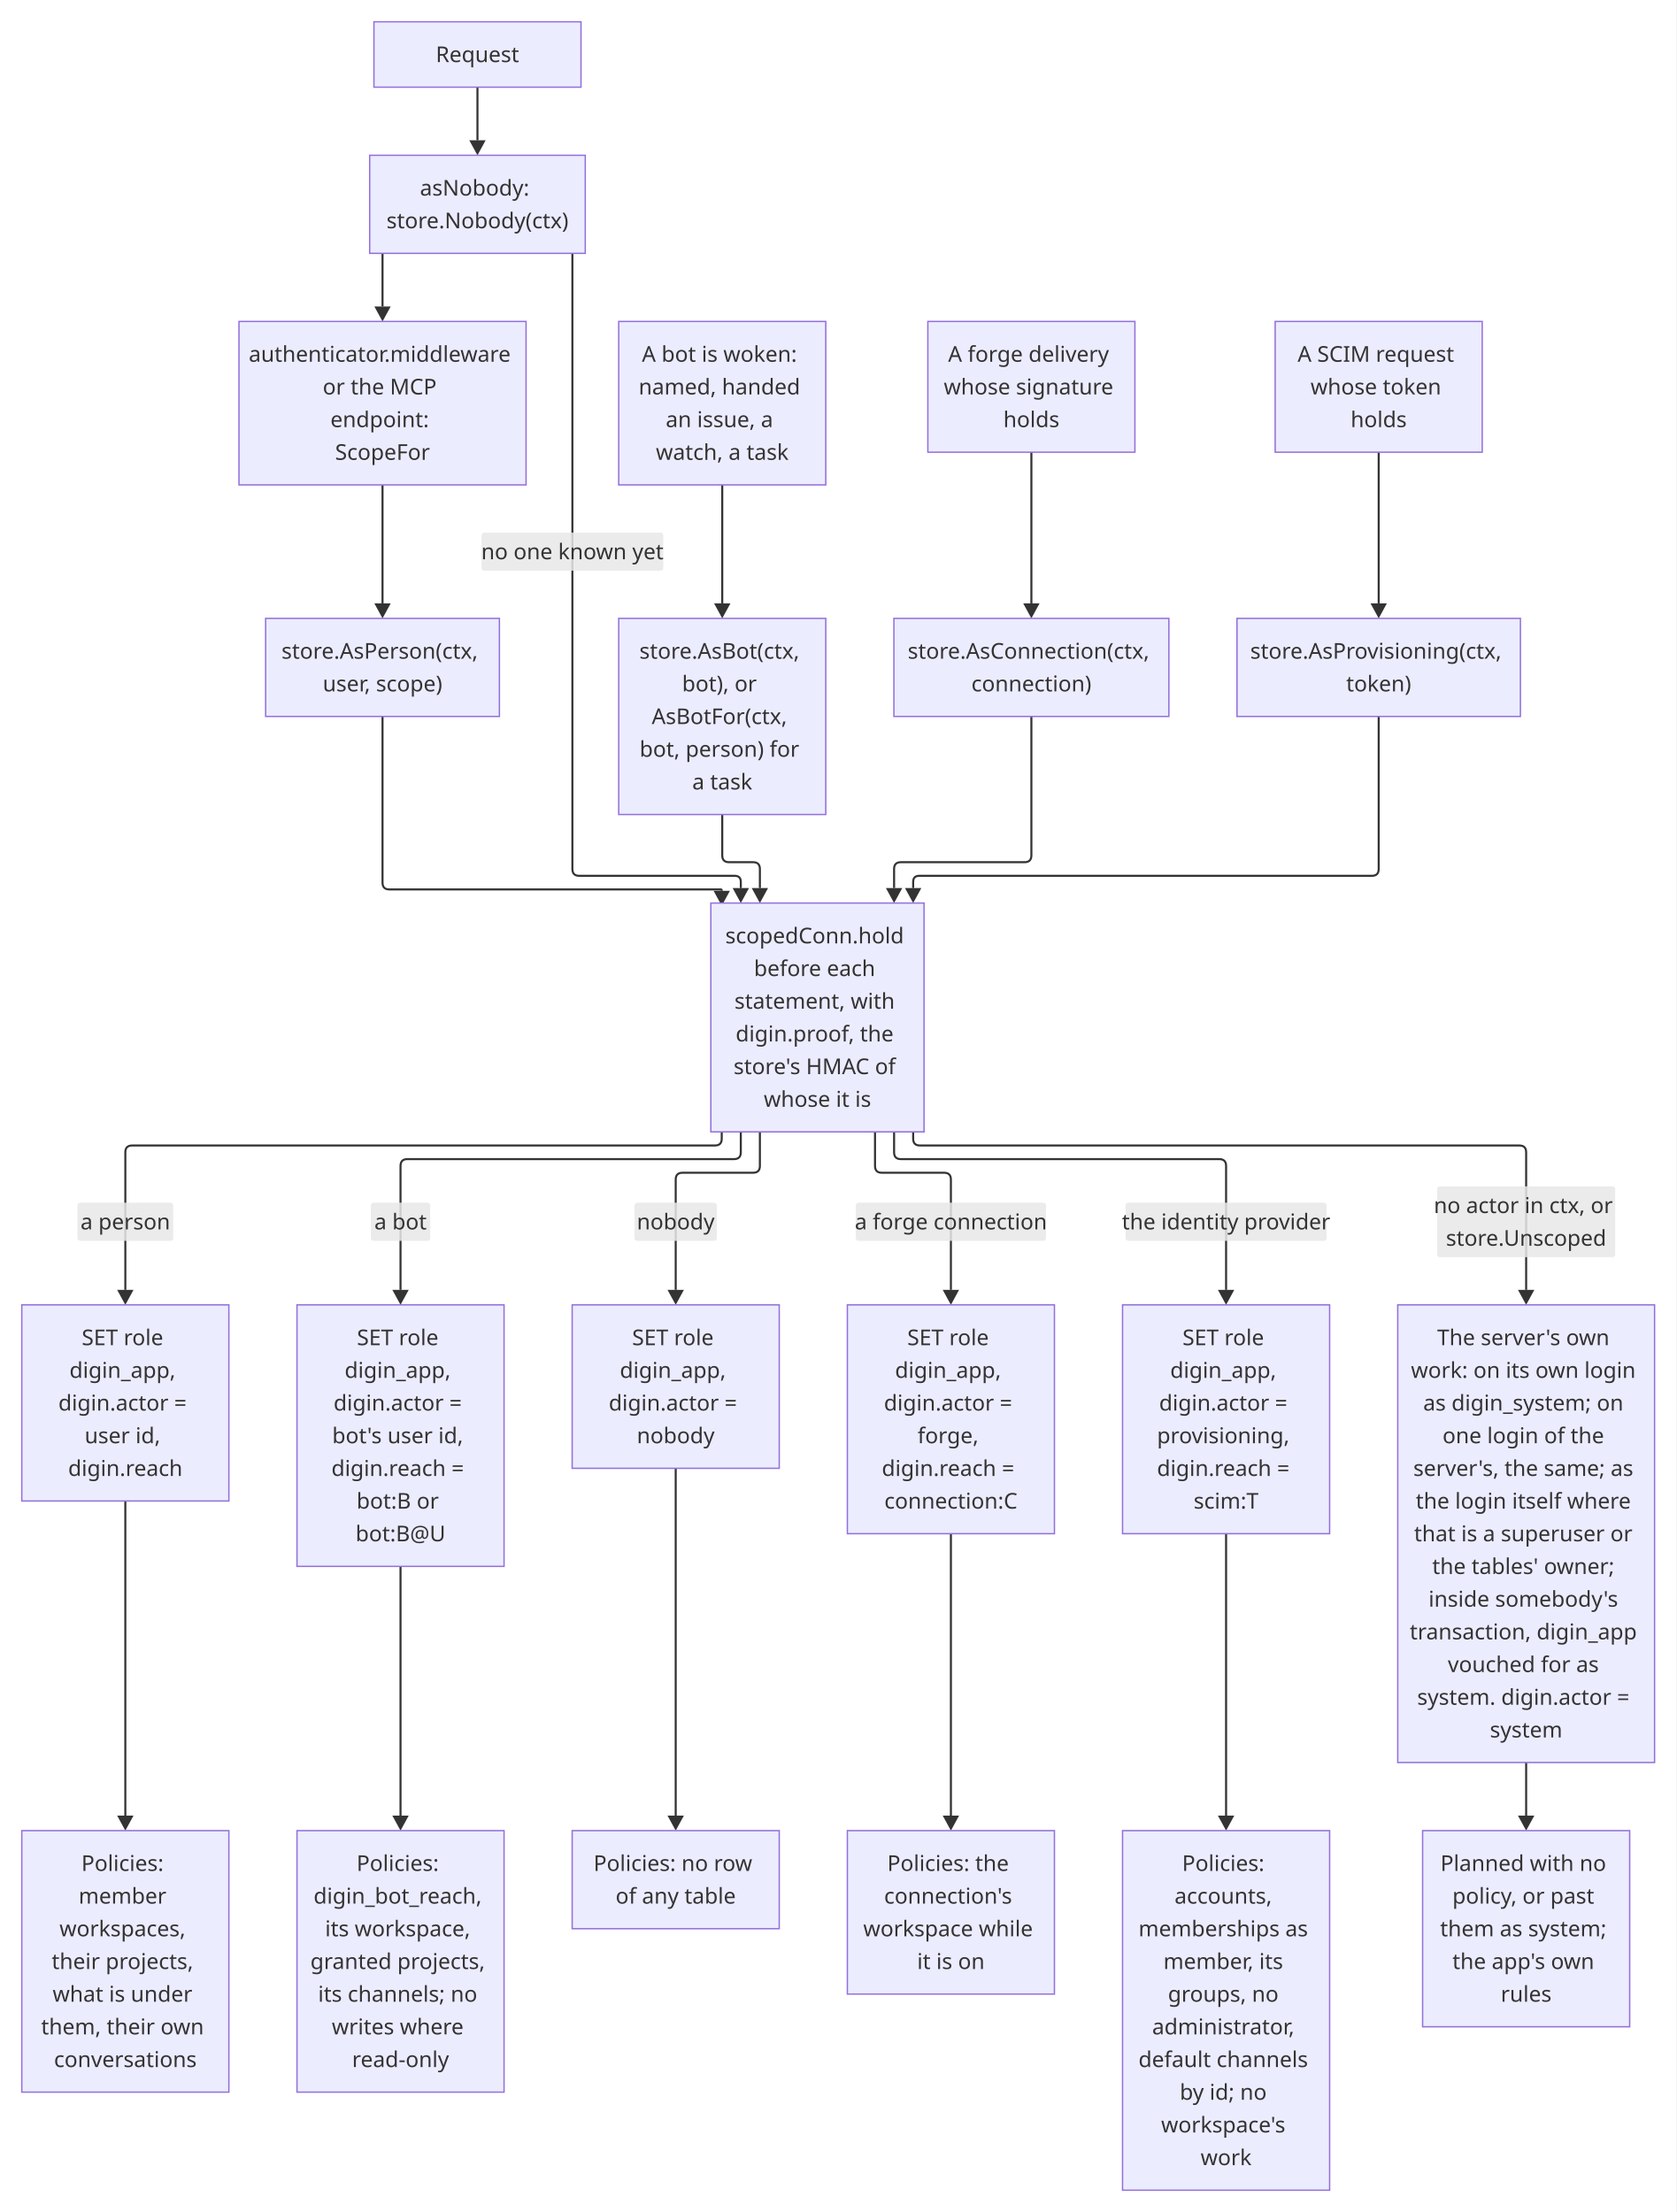
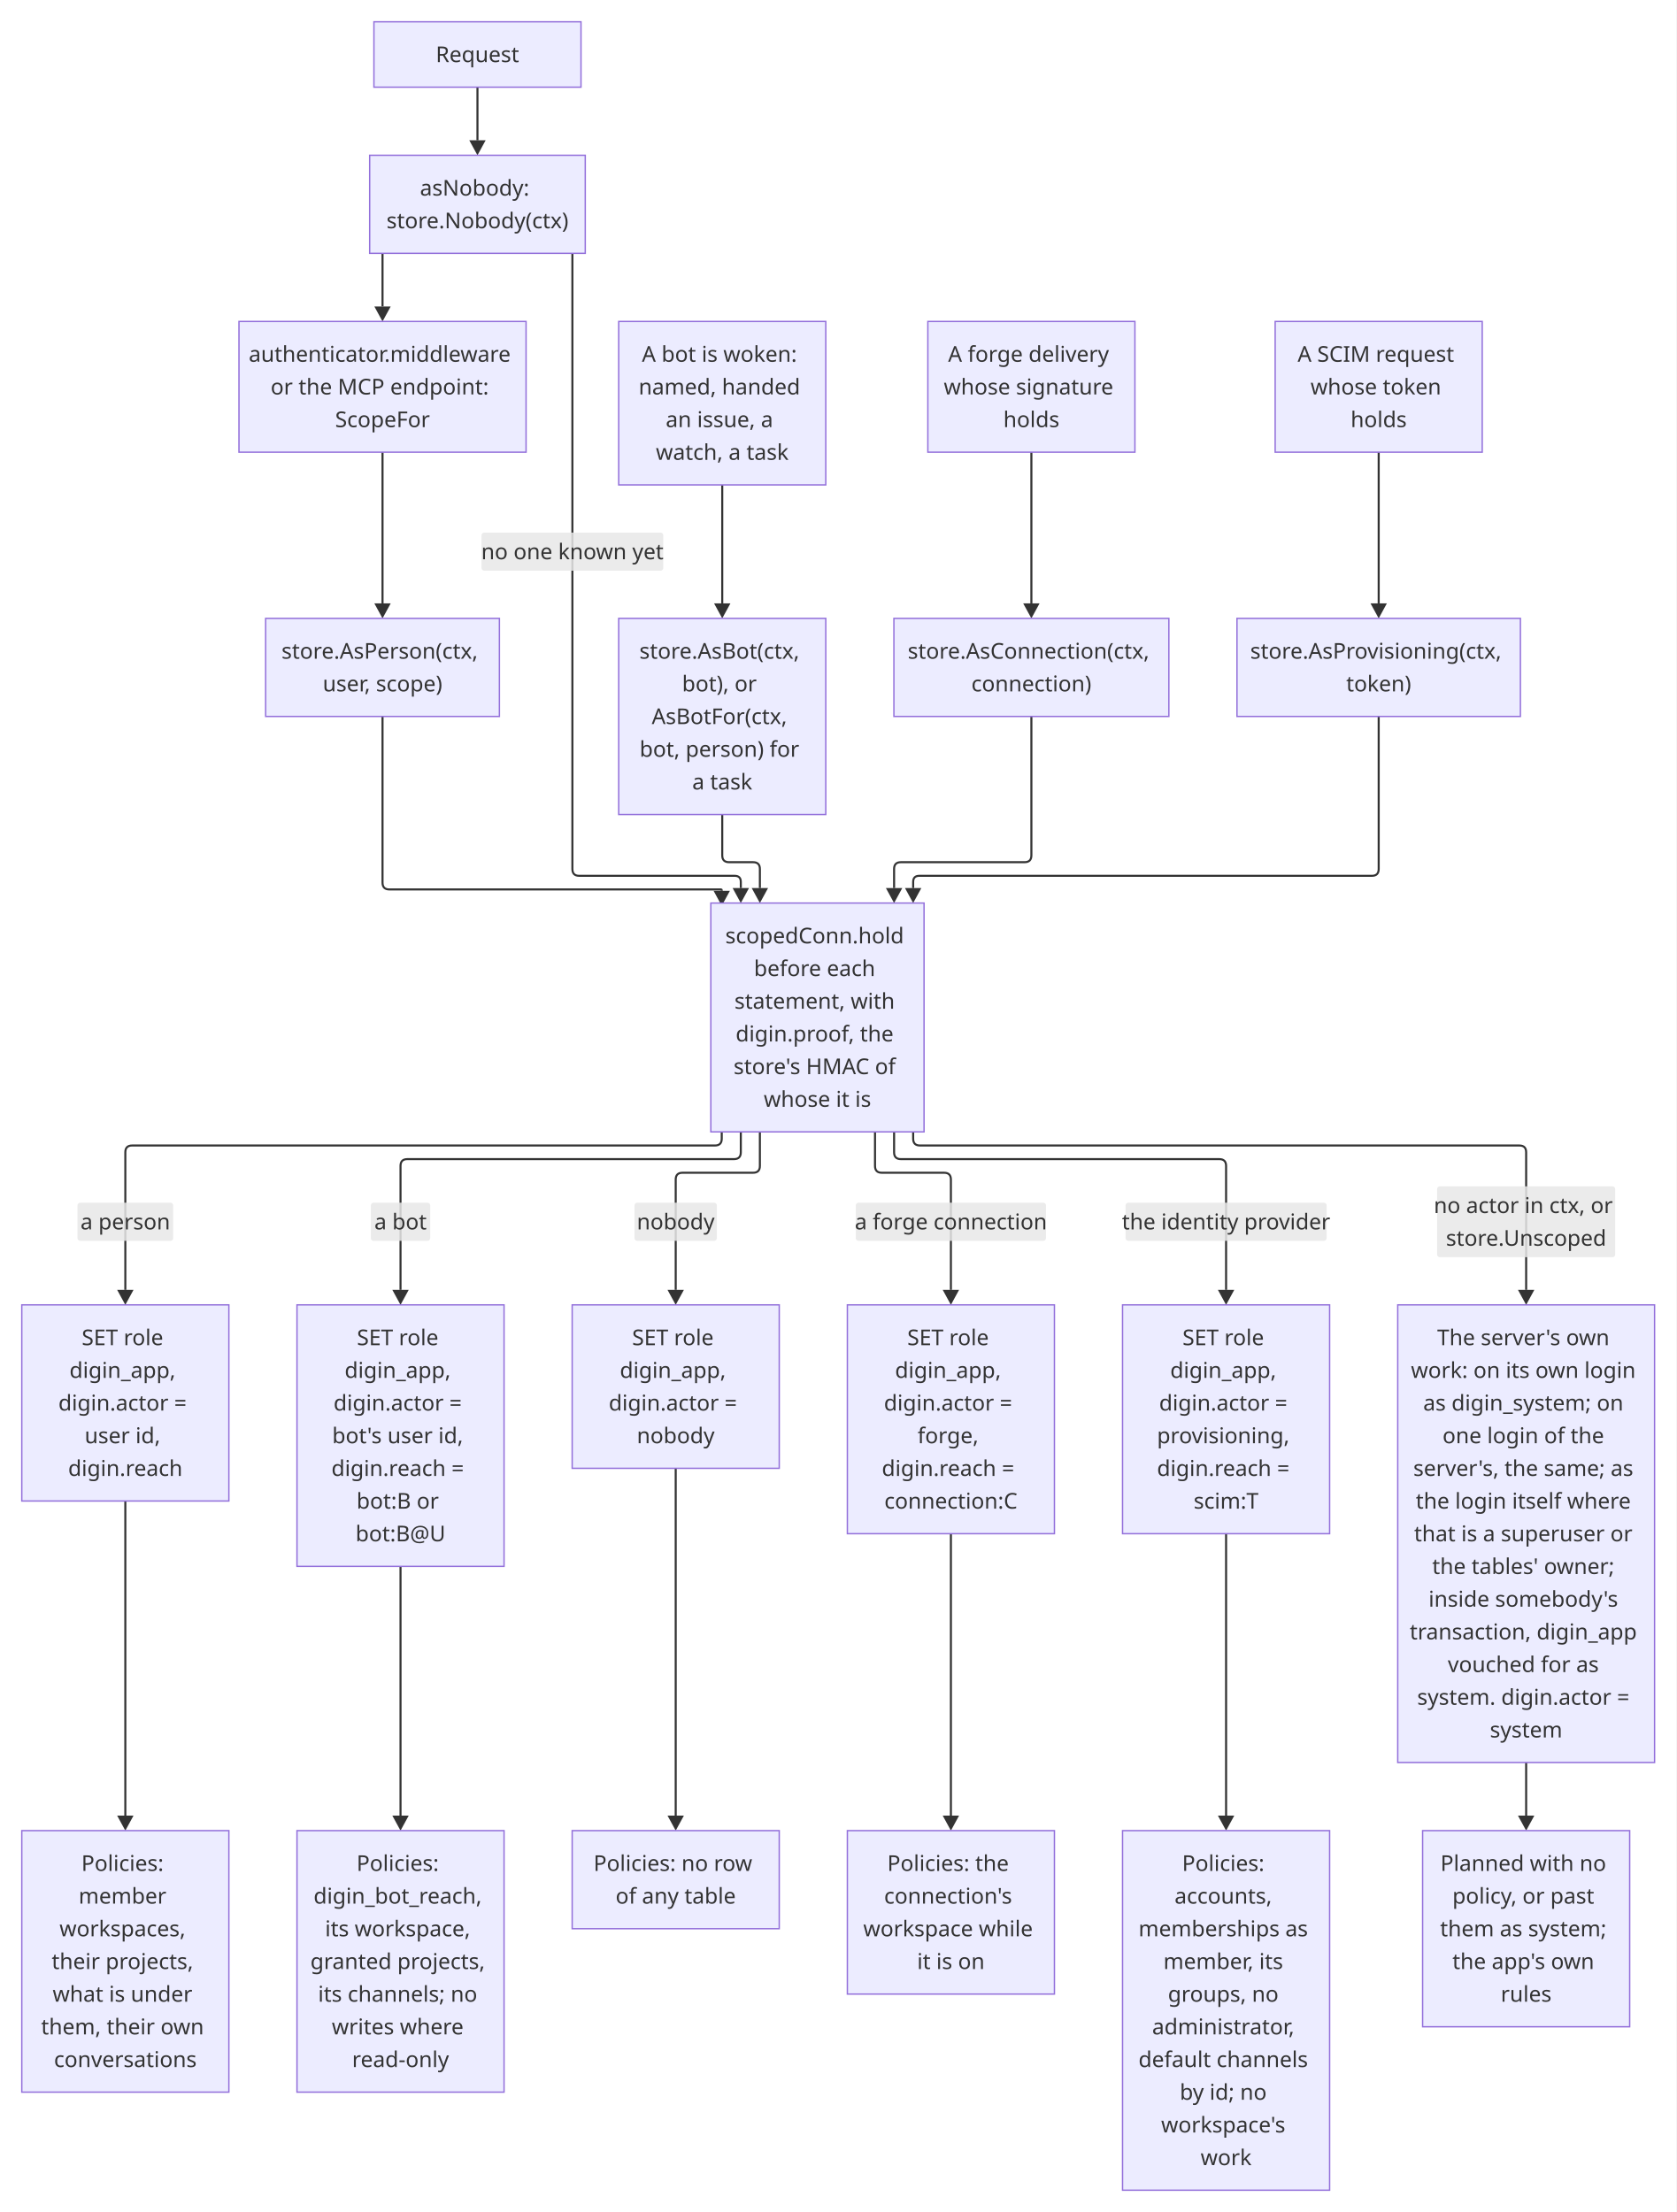
<svg xmlns="http://www.w3.org/2000/svg" width="1230.53" height="1624" viewBox="0 0 1230.53 1624" font-family="sans-serif" font-size="16">
  <defs>
    <marker id="mxxxd5a-arrow-0" viewBox="0 0 11 12" refX="0" refY="6" markerUnits="userSpaceOnUse" markerWidth="11" markerHeight="12" orient="auto-start-reverse">
      <path d="M0,0 L11,6 L0,12 z" fill="#333333" />
    </marker>
  </defs>
  <rect width="100%" height="100%" fill="#ffffff" />
  <g transform="translate(16,16)">
    <path d="M334.48,48 L334.48,87" fill="none" stroke="#333333" stroke-width="1.5" marker-end="url(#mxxxd5a-arrow-0)" />
    <path d="M264.79,170 L264.79,209" fill="none" stroke="#333333" stroke-width="1.5" marker-end="url(#mxxxd5a-arrow-0)" />
-     <path d="M264.79,340 L264.79,427" fill="none" stroke="#333333" stroke-width="1.5" marker-end="url(#mxxxd5a-arrow-0)" />
+     <path d="M264.79,316 L264.79,427" fill="none" stroke="#333333" stroke-width="1.5" marker-end="url(#mxxxd5a-arrow-0)" />
    <path d="M514.16,340 L514.16,427" fill="none" stroke="#333333" stroke-width="1.5" marker-end="url(#mxxxd5a-arrow-0)" />
    <path d="M741.08,316 L741.08,427" fill="none" stroke="#333333" stroke-width="1.5" marker-end="url(#mxxxd5a-arrow-0)" />
    <path d="M996.02,316 L996.02,427" fill="none" stroke="#333333" stroke-width="1.5" marker-end="url(#mxxxd5a-arrow-0)" />
    <path d="M996.02,510 L996.02,622 Q996.02,627 991.02,627 L658.8,627 Q654.3,627 654.3,631.5 L654.3,636" fill="none" stroke="#333333" stroke-width="1.5" marker-end="url(#mxxxd5a-arrow-0)" />
    <path d="M264.79,510 L264.79,632 Q264.79,637 269.79,637 L513.29,637 Q513.79,637 513.79,637.5 L513.79,638" fill="none" stroke="#333333" stroke-width="1.5" marker-end="url(#mxxxd5a-arrow-0)" />
    <path d="M404.16,170 L404.16,622 Q404.16,627 409.16,627 L523.29,627 Q527.79,627 527.79,631.5 L527.79,636" fill="none" stroke="#333333" stroke-width="1.5" marker-end="url(#mxxxd5a-arrow-0)" />
    <path d="M514.16,582 L514.16,612 Q514.16,617 519.16,617 L536.79,617 Q541.79,617 541.79,622 L541.79,636" fill="none" stroke="#333333" stroke-width="1.5" marker-end="url(#mxxxd5a-arrow-0)" />
    <path d="M741.08,510 L741.08,612 Q741.08,617 736.08,617 L645.3,617 Q640.3,617 640.3,622 L640.3,636" fill="none" stroke="#333333" stroke-width="1.5" marker-end="url(#mxxxd5a-arrow-0)" />
    <path d="M513.79,815 L513.79,820 Q513.79,825 508.79,825 L81,825 Q76,825 76,830 L76,931" fill="none" stroke="#333333" stroke-width="1.5" marker-end="url(#mxxxd5a-arrow-0)" />
    <path d="M527.79,815 L527.79,830 Q527.79,835 522.79,835 L283,835 Q278,835 278,840 L278,931" fill="none" stroke="#333333" stroke-width="1.5" marker-end="url(#mxxxd5a-arrow-0)" />
    <path d="M541.79,815 L541.79,840 Q541.79,845 536.79,845 L485,845 Q480,845 480,850 L480,931" fill="none" stroke="#333333" stroke-width="1.5" marker-end="url(#mxxxd5a-arrow-0)" />
    <path d="M626.3,815 L626.3,840 Q626.3,845 631.3,845 L677,845 Q682,845 682,850 L682,931" fill="none" stroke="#333333" stroke-width="1.5" marker-end="url(#mxxxd5a-arrow-0)" />
    <path d="M640.3,815 L640.3,830 Q640.3,835 645.3,835 L879,835 Q884,835 884,840 L884,931" fill="none" stroke="#333333" stroke-width="1.5" marker-end="url(#mxxxd5a-arrow-0)" />
    <path d="M654.3,815 L654.3,820 Q654.3,825 659.3,825 L1099.26,825 Q1104.26,825 1104.26,830 L1104.26,931" fill="none" stroke="#333333" stroke-width="1.5" marker-end="url(#mxxxd5a-arrow-0)" />
    <path d="M76,1086 L76,1317" fill="none" stroke="#333333" stroke-width="1.5" marker-end="url(#mxxxd5a-arrow-0)" />
    <path d="M278,1134 L278,1317" fill="none" stroke="#333333" stroke-width="1.5" marker-end="url(#mxxxd5a-arrow-0)" />
    <path d="M480,1062 L480,1317" fill="none" stroke="#333333" stroke-width="1.5" marker-end="url(#mxxxd5a-arrow-0)" />
    <path d="M682,1110 L682,1317" fill="none" stroke="#333333" stroke-width="1.5" marker-end="url(#mxxxd5a-arrow-0)" />
    <path d="M884,1110 L884,1317" fill="none" stroke="#333333" stroke-width="1.5" marker-end="url(#mxxxd5a-arrow-0)" />
    <path d="M1104.26,1278 L1104.26,1317" fill="none" stroke="#333333" stroke-width="1.5" marker-end="url(#mxxxd5a-arrow-0)" />
    <rect x="337.46" y="375" width="133.41" height="28" rx="2" fill="#e8e8e8" fill-opacity="0.85" />
    <text fill="#333333" text-anchor="middle">
      <tspan x="404.16" y="394.6">no one known yet</tspan>
    </text>
    <rect x="40.87" y="867" width="70.26" height="28" rx="2" fill="#e8e8e8" fill-opacity="0.85" />
    <text fill="#333333" text-anchor="middle">
      <tspan x="76" y="886.6">a person</tspan>
    </text>
    <rect x="256.21" y="867" width="43.58" height="28" rx="2" fill="#e8e8e8" fill-opacity="0.85" />
    <text fill="#333333" text-anchor="middle">
      <tspan x="278" y="886.6">a bot</tspan>
    </text>
    <rect x="449.76" y="867" width="60.48" height="28" rx="2" fill="#e8e8e8" fill-opacity="0.85" />
    <text fill="#333333" text-anchor="middle">
      <tspan x="480" y="886.6">nobody</tspan>
    </text>
    <rect x="612.18" y="867" width="139.63" height="28" rx="2" fill="#e8e8e8" fill-opacity="0.85" />
    <text fill="#333333" text-anchor="middle">
      <tspan x="682" y="886.6">a forge connection</tspan>
    </text>
    <rect x="810.19" y="867" width="147.62" height="28" rx="2" fill="#e8e8e8" fill-opacity="0.85" />
    <text fill="#333333" text-anchor="middle">
      <tspan x="884" y="886.6">the identity provider</tspan>
    </text>
    <rect x="1038.9" y="855" width="130.72" height="52" rx="2" fill="#e8e8e8" fill-opacity="0.85" />
    <text fill="#333333" text-anchor="middle">
      <tspan x="1104.26" y="874.6">no actor in ctx, or</tspan>
      <tspan x="1104.26" y="898.6">store.Unscoped</tspan>
    </text>
    <rect x="258.48" y="0" width="152" height="48" fill="#ECECFF" stroke="#9370DB" />
    <text fill="#333333" text-anchor="middle">
      <tspan x="334.48" y="29.6">Request</tspan>
    </text>
    <rect x="255.35" y="98" width="158.26" height="72" fill="#ECECFF" stroke="#9370DB" />
    <text fill="#333333" text-anchor="middle">
      <tspan x="334.48" y="127.6">asNobody:</tspan>
      <tspan x="334.48" y="151.6">store.Nobody(ctx)</tspan>
    </text>
-     <rect x="159.42" y="220" width="210.74" height="120" fill="#ECECFF" stroke="#9370DB" />
+     <rect x="159.42" y="220" width="210.74" height="96" fill="#ECECFF" stroke="#9370DB" />
    <text fill="#333333" text-anchor="middle">
      <tspan x="264.79" y="249.6">authenticator.middleware</tspan>
-       <tspan x="264.79" y="273.6">or the MCP</tspan>
-       <tspan x="264.79" y="297.6">endpoint:</tspan>
-       <tspan x="264.79" y="321.6">ScopeFor</tspan>
+       <tspan x="264.79" y="273.6">or the MCP endpoint:</tspan>
+       <tspan x="264.79" y="297.6">ScopeFor</tspan>
    </text>
    <rect x="178.99" y="438" width="171.6" height="72" fill="#ECECFF" stroke="#9370DB" />
    <text fill="#333333" text-anchor="middle">
      <tspan x="264.79" y="467.6">store.AsPerson(ctx,</tspan>
      <tspan x="264.79" y="491.6">user, scope)</tspan>
    </text>
    <rect x="438.16" y="220" width="152" height="120" fill="#ECECFF" stroke="#9370DB" />
    <text fill="#333333" text-anchor="middle">
      <tspan x="514.16" y="249.6">A bot is woken:</tspan>
      <tspan x="514.16" y="273.6">named, handed</tspan>
      <tspan x="514.16" y="297.6">an issue, a</tspan>
      <tspan x="514.16" y="321.6">watch, a task</tspan>
    </text>
    <rect x="438.16" y="438" width="152" height="144" fill="#ECECFF" stroke="#9370DB" />
    <text fill="#333333" text-anchor="middle">
      <tspan x="514.16" y="467.6">store.AsBot(ctx,</tspan>
      <tspan x="514.16" y="491.6">bot), or</tspan>
      <tspan x="514.16" y="515.6">AsBotFor(ctx,</tspan>
      <tspan x="514.16" y="539.6">bot, person) for</tspan>
      <tspan x="514.16" y="563.6">a task</tspan>
    </text>
    <rect x="665.08" y="220" width="152" height="96" fill="#ECECFF" stroke="#9370DB" />
    <text fill="#333333" text-anchor="middle">
      <tspan x="741.08" y="249.6">A forge delivery</tspan>
      <tspan x="741.08" y="273.6">whose signature</tspan>
      <tspan x="741.08" y="297.6">holds</tspan>
    </text>
    <rect x="640.16" y="438" width="201.84" height="72" fill="#ECECFF" stroke="#9370DB" />
    <text fill="#333333" text-anchor="middle">
      <tspan x="741.08" y="467.6">store.AsConnection(ctx,</tspan>
      <tspan x="741.08" y="491.6">connection)</tspan>
    </text>
    <rect x="920.02" y="220" width="152" height="96" fill="#ECECFF" stroke="#9370DB" />
    <text fill="#333333" text-anchor="middle">
      <tspan x="996.02" y="249.6">A SCIM request</tspan>
      <tspan x="996.02" y="273.6">whose token</tspan>
      <tspan x="996.02" y="297.6">holds</tspan>
    </text>
    <rect x="892" y="438" width="208.05" height="72" fill="#ECECFF" stroke="#9370DB" />
    <text fill="#333333" text-anchor="middle">
      <tspan x="996.02" y="467.6">store.AsProvisioning(ctx,</tspan>
      <tspan x="996.02" y="491.6">token)</tspan>
    </text>
    <rect x="505.79" y="647" width="156.51" height="168" fill="#ECECFF" stroke="#9370DB" />
    <text fill="#333333" text-anchor="middle">
      <tspan x="584.04" y="676.6">scopedConn.hold</tspan>
      <tspan x="584.04" y="700.6">before each</tspan>
      <tspan x="584.04" y="724.6">statement, with</tspan>
      <tspan x="584.04" y="748.6">digin.proof, the</tspan>
      <tspan x="584.04" y="772.6">store's HMAC of</tspan>
      <tspan x="584.04" y="796.6">whose it is</tspan>
    </text>
    <rect x="0" y="942" width="152" height="144" fill="#ECECFF" stroke="#9370DB" />
    <text fill="#333333" text-anchor="middle">
      <tspan x="76" y="971.6">SET role</tspan>
      <tspan x="76" y="995.6">digin_app,</tspan>
      <tspan x="76" y="1019.6">digin.actor =</tspan>
      <tspan x="76" y="1043.6">user id,</tspan>
      <tspan x="76" y="1067.6">digin.reach</tspan>
    </text>
    <rect x="202" y="942" width="152" height="192" fill="#ECECFF" stroke="#9370DB" />
    <text fill="#333333" text-anchor="middle">
      <tspan x="278" y="971.6">SET role</tspan>
      <tspan x="278" y="995.6">digin_app,</tspan>
      <tspan x="278" y="1019.6">digin.actor =</tspan>
      <tspan x="278" y="1043.6">bot's user id,</tspan>
      <tspan x="278" y="1067.6">digin.reach =</tspan>
      <tspan x="278" y="1091.6">bot:B or</tspan>
      <tspan x="278" y="1115.6">bot:B@U</tspan>
    </text>
    <rect x="404" y="942" width="152" height="120" fill="#ECECFF" stroke="#9370DB" />
    <text fill="#333333" text-anchor="middle">
      <tspan x="480" y="971.6">SET role</tspan>
      <tspan x="480" y="995.6">digin_app,</tspan>
      <tspan x="480" y="1019.6">digin.actor =</tspan>
      <tspan x="480" y="1043.6">nobody</tspan>
    </text>
    <rect x="606" y="942" width="152" height="168" fill="#ECECFF" stroke="#9370DB" />
    <text fill="#333333" text-anchor="middle">
      <tspan x="682" y="971.6">SET role</tspan>
      <tspan x="682" y="995.6">digin_app,</tspan>
      <tspan x="682" y="1019.6">digin.actor =</tspan>
      <tspan x="682" y="1043.6">forge,</tspan>
      <tspan x="682" y="1067.6">digin.reach =</tspan>
      <tspan x="682" y="1091.6">connection:C</tspan>
    </text>
    <rect x="808" y="942" width="152" height="168" fill="#ECECFF" stroke="#9370DB" />
    <text fill="#333333" text-anchor="middle">
      <tspan x="884" y="971.6">SET role</tspan>
      <tspan x="884" y="995.6">digin_app,</tspan>
      <tspan x="884" y="1019.6">digin.actor =</tspan>
      <tspan x="884" y="1043.6">provisioning,</tspan>
      <tspan x="884" y="1067.6">digin.reach =</tspan>
      <tspan x="884" y="1091.6">scim:T</tspan>
    </text>
    <rect x="1010" y="942" width="188.53" height="336" fill="#ECECFF" stroke="#9370DB" />
    <text fill="#333333" text-anchor="middle">
      <tspan x="1104.26" y="971.6">The server's own</tspan>
      <tspan x="1104.26" y="995.6">work: on its own login</tspan>
      <tspan x="1104.26" y="1019.6">as digin_system; on</tspan>
      <tspan x="1104.26" y="1043.6">one login of the</tspan>
      <tspan x="1104.26" y="1067.6">server's, the same; as</tspan>
      <tspan x="1104.26" y="1091.6">the login itself where</tspan>
      <tspan x="1104.26" y="1115.6">that is a superuser or</tspan>
      <tspan x="1104.26" y="1139.6">the tables' owner;</tspan>
      <tspan x="1104.26" y="1163.6">inside somebody's</tspan>
      <tspan x="1104.26" y="1187.6">transaction, digin_app</tspan>
      <tspan x="1104.26" y="1211.6">vouched for as</tspan>
      <tspan x="1104.26" y="1235.6">system. digin.actor =</tspan>
      <tspan x="1104.26" y="1259.6">system</tspan>
    </text>
    <rect x="0" y="1328" width="152" height="192" fill="#ECECFF" stroke="#9370DB" />
    <text fill="#333333" text-anchor="middle">
      <tspan x="76" y="1357.6">Policies:</tspan>
      <tspan x="76" y="1381.6">member</tspan>
      <tspan x="76" y="1405.6">workspaces,</tspan>
      <tspan x="76" y="1429.6">their projects,</tspan>
      <tspan x="76" y="1453.6">what is under</tspan>
      <tspan x="76" y="1477.6">them, their own</tspan>
      <tspan x="76" y="1501.6">conversations</tspan>
    </text>
    <rect x="202" y="1328" width="152" height="192" fill="#ECECFF" stroke="#9370DB" />
    <text fill="#333333" text-anchor="middle">
      <tspan x="278" y="1357.6">Policies:</tspan>
      <tspan x="278" y="1381.6">digin_bot_reach,</tspan>
      <tspan x="278" y="1405.6">its workspace,</tspan>
      <tspan x="278" y="1429.6">granted projects,</tspan>
      <tspan x="278" y="1453.6">its channels; no</tspan>
      <tspan x="278" y="1477.6">writes where</tspan>
      <tspan x="278" y="1501.6">read-only</tspan>
    </text>
    <rect x="404" y="1328" width="152" height="72" fill="#ECECFF" stroke="#9370DB" />
    <text fill="#333333" text-anchor="middle">
      <tspan x="480" y="1357.6">Policies: no row</tspan>
      <tspan x="480" y="1381.6">of any table</tspan>
    </text>
    <rect x="606" y="1328" width="152" height="120" fill="#ECECFF" stroke="#9370DB" />
    <text fill="#333333" text-anchor="middle">
      <tspan x="682" y="1357.6">Policies: the</tspan>
      <tspan x="682" y="1381.6">connection's</tspan>
      <tspan x="682" y="1405.6">workspace while</tspan>
      <tspan x="682" y="1429.6">it is on</tspan>
    </text>
    <rect x="808" y="1328" width="152" height="264" fill="#ECECFF" stroke="#9370DB" />
    <text fill="#333333" text-anchor="middle">
      <tspan x="884" y="1357.6">Policies:</tspan>
      <tspan x="884" y="1381.6">accounts,</tspan>
      <tspan x="884" y="1405.6">memberships as</tspan>
      <tspan x="884" y="1429.6">member, its</tspan>
      <tspan x="884" y="1453.6">groups, no</tspan>
      <tspan x="884" y="1477.6">administrator,</tspan>
      <tspan x="884" y="1501.6">default channels</tspan>
      <tspan x="884" y="1525.6">by id; no</tspan>
      <tspan x="884" y="1549.6">workspace's</tspan>
      <tspan x="884" y="1573.6">work</tspan>
    </text>
    <rect x="1028.26" y="1328" width="152" height="144" fill="#ECECFF" stroke="#9370DB" />
    <text fill="#333333" text-anchor="middle">
      <tspan x="1104.26" y="1357.6">Planned with no</tspan>
      <tspan x="1104.26" y="1381.6">policy, or past</tspan>
      <tspan x="1104.26" y="1405.6">them as system;</tspan>
      <tspan x="1104.26" y="1429.6">the app's own</tspan>
      <tspan x="1104.26" y="1453.6">rules</tspan>
    </text>
  </g>
</svg>
